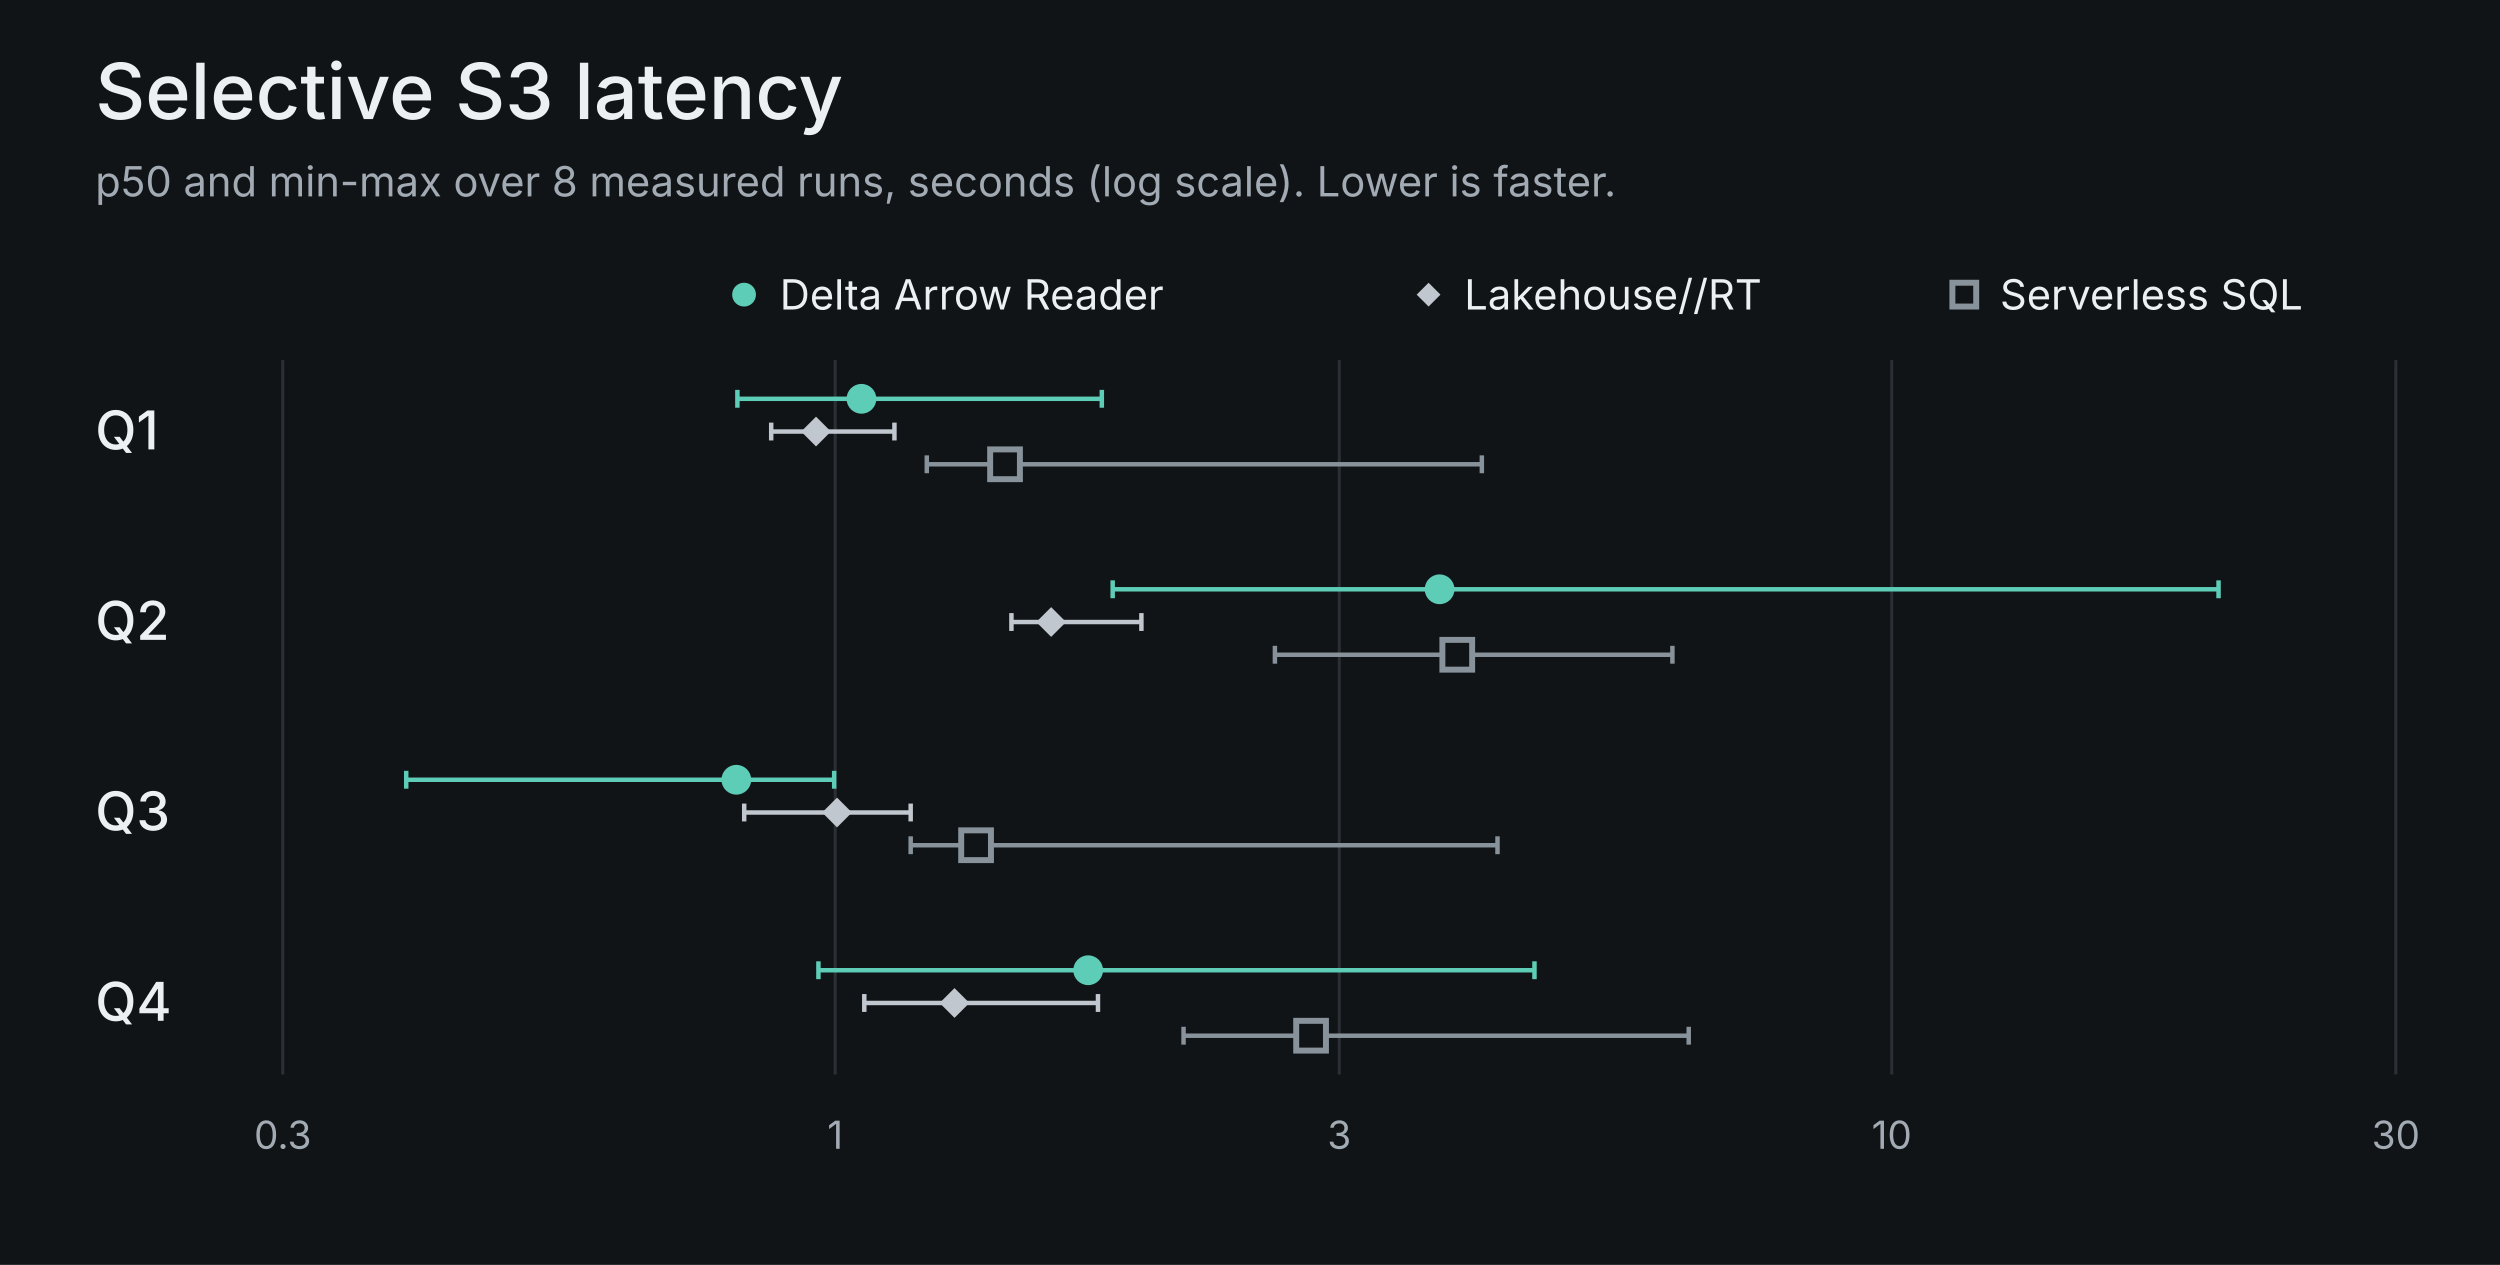
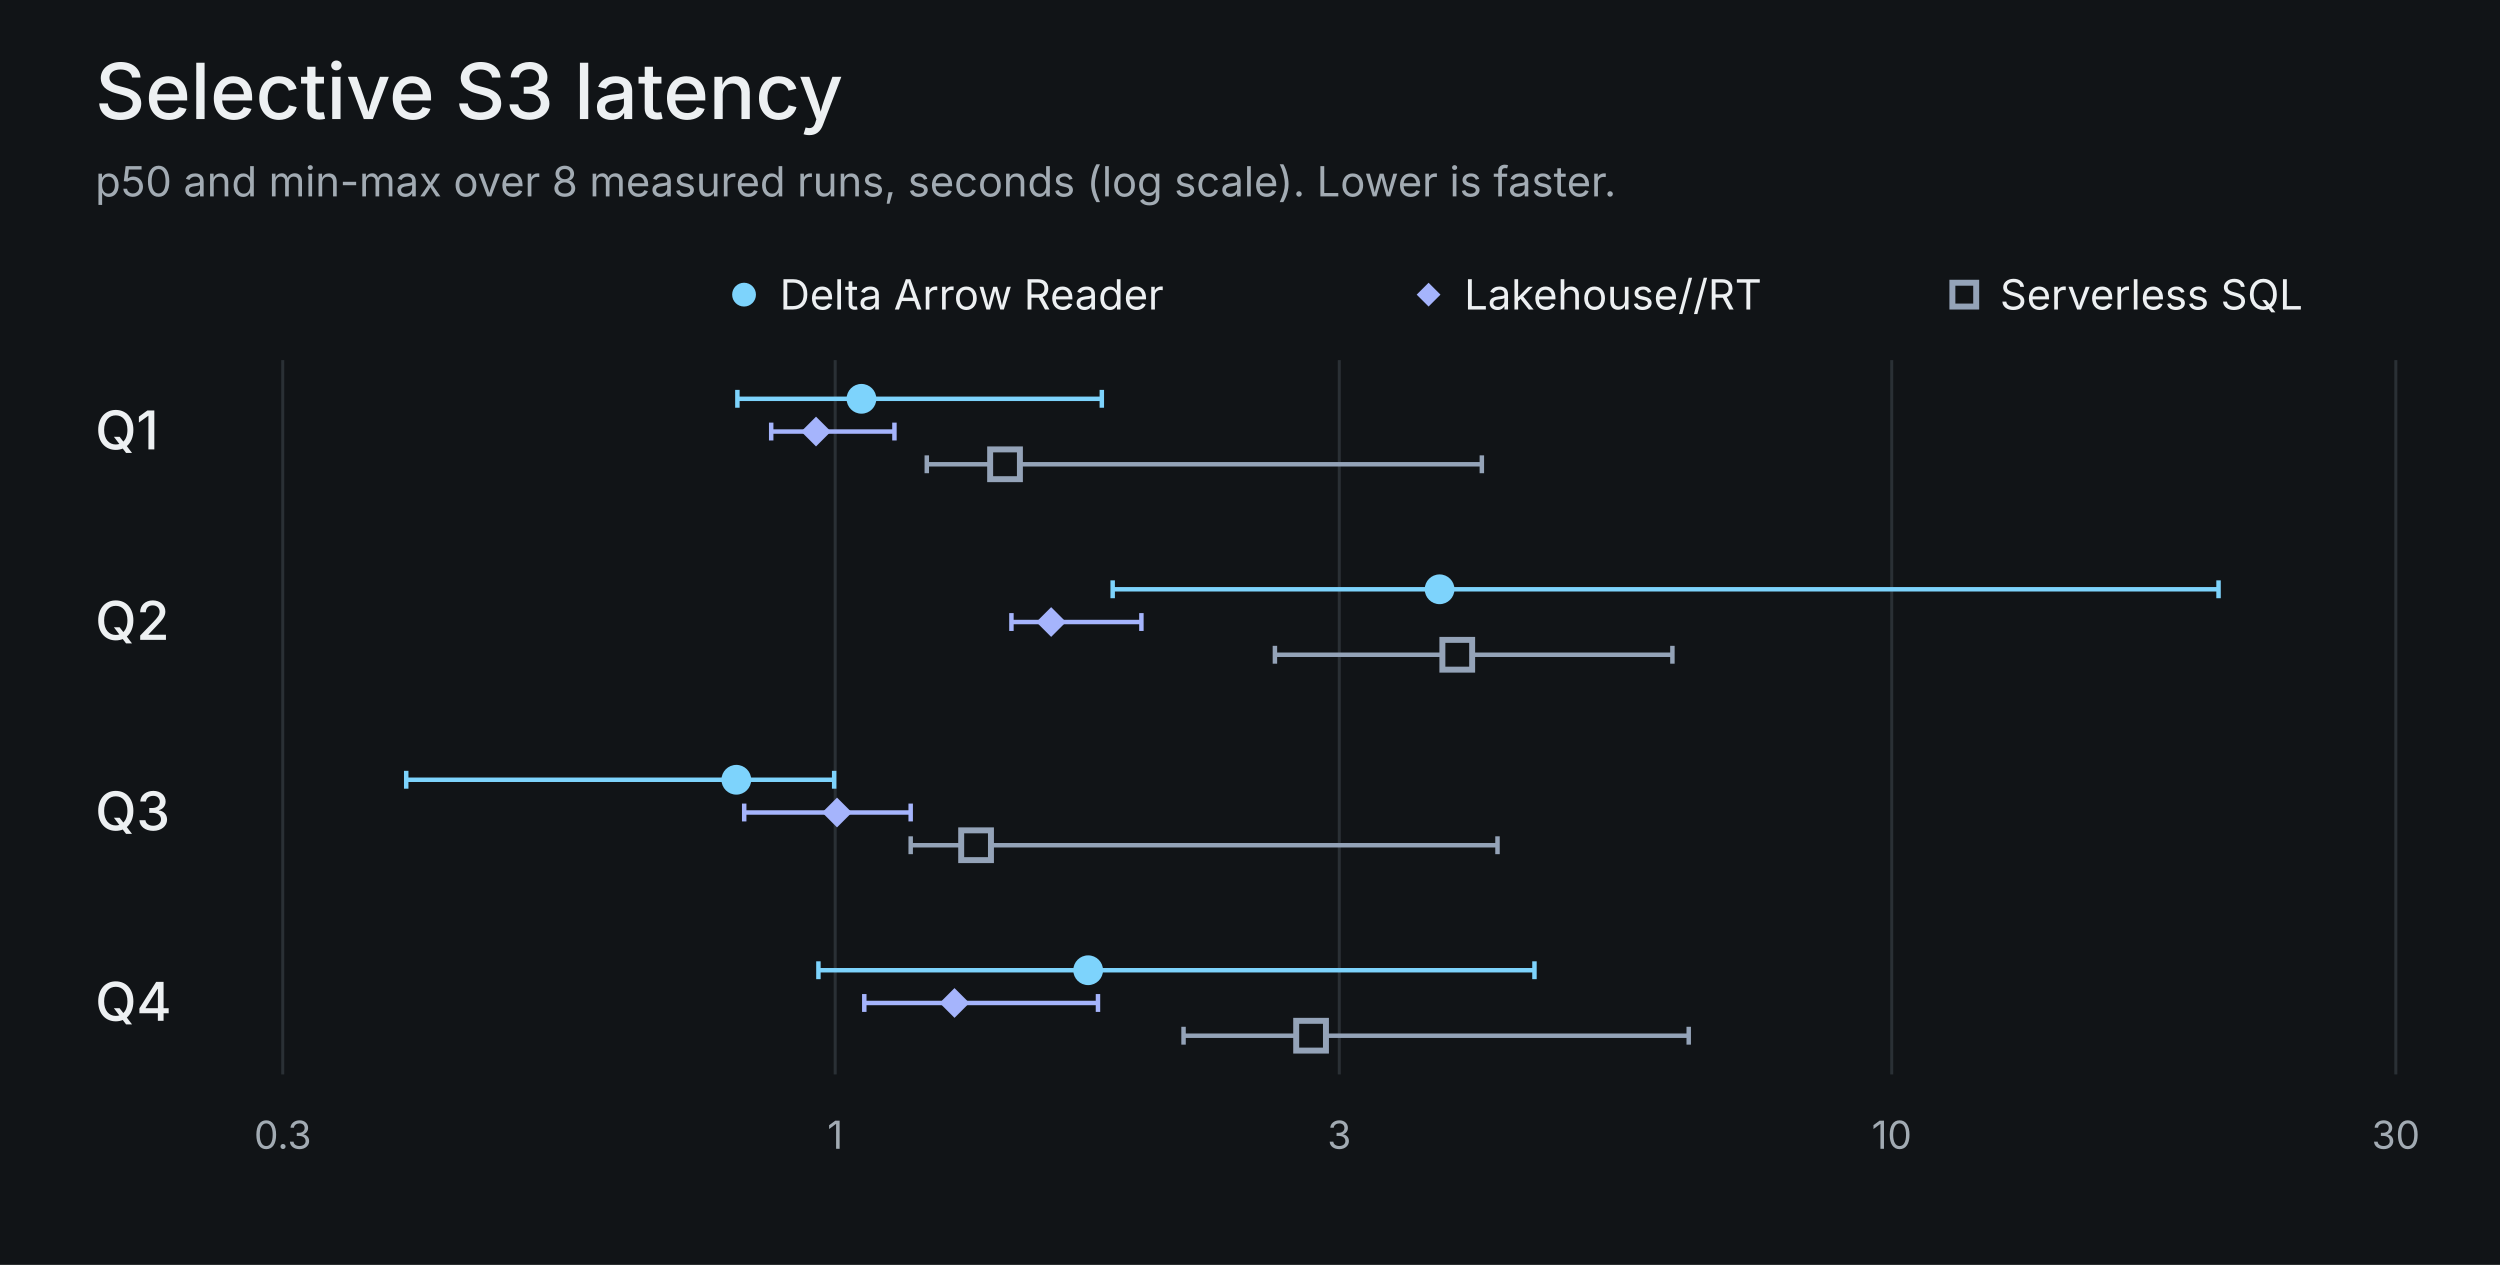
<svg xmlns="http://www.w3.org/2000/svg" width="840" height="425" viewBox="0 0 840 425" role="img" aria-labelledby="title description">
  <style>text{font-family:Inter,ui-sans-serif,-apple-system,BlinkMacSystemFont,"Segoe UI",sans-serif;font-variant-numeric:tabular-nums}</style>
  <rect width="840" height="425" fill="#111417" />
  <text x="32" y="40" fill="#edf0f2" font-size="26" font-weight="500">Selective S3 latency</text>
  <text x="32" y="66" fill="#a2abb3" font-size="14">p50 and min-max over 8 measured runs, seconds (log scale). Lower is faster.</text>
-   <circle cx="250" cy="99" r="4" fill="#5ecdb7" />
+   <circle cx="250" cy="99" r="4" fill="#7dd3fc" />
  <text x="262" y="104" fill="#edf0f2" font-size="14" font-weight="400">Delta Arrow Reader</text>
-   <polygon points="480,95 484,99 480,103 476,99" fill="#c0c7ce" />
+   <polygon points="480,95 484,99 480,103 476,99" fill="#a5b4fc" />
  <text x="492" y="104" fill="#edf0f2" font-size="14" font-weight="400">Lakehouse//RT</text>
-   <rect x="656" y="95" width="8" height="8" fill="#111417" stroke="#87929a" stroke-width="2" />
+   <rect x="656" y="95" width="8" height="8" fill="#111417" stroke="#94a3b8" stroke-width="2" />
  <text x="672" y="104" fill="#edf0f2" font-size="14" font-weight="400">Serverless SQL</text>
  <line x1="95.00" y1="121" x2="95.00" y2="361" stroke="#2a3035" />
  <text x="95.00" y="386" text-anchor="middle" fill="#a2abb3" font-size="13">0.3</text>
  <line x1="280.62" y1="121" x2="280.62" y2="361" stroke="#2a3035" />
  <text x="280.62" y="386" text-anchor="middle" fill="#a2abb3" font-size="13">1</text>
  <line x1="450.00" y1="121" x2="450.00" y2="361" stroke="#2a3035" />
  <text x="450.00" y="386" text-anchor="middle" fill="#a2abb3" font-size="13">3</text>
  <line x1="635.62" y1="121" x2="635.62" y2="361" stroke="#2a3035" />
  <text x="635.62" y="386" text-anchor="middle" fill="#a2abb3" font-size="13">10</text>
  <line x1="805.00" y1="121" x2="805.00" y2="361" stroke="#2a3035" />
  <text x="805.00" y="386" text-anchor="middle" fill="#a2abb3" font-size="13">30</text>
  <text x="32" y="151" fill="#edf0f2" font-size="18" font-weight="500">Q1</text>
-   <line x1="247.76" y1="134" x2="370.21" y2="134" stroke="#5ecdb7" stroke-width="1.5" />
-   <line x1="247.76" y1="131" x2="247.76" y2="137" stroke="#5ecdb7" stroke-width="1.5" />
-   <line x1="370.21" y1="131" x2="370.21" y2="137" stroke="#5ecdb7" stroke-width="1.5" />
-   <circle cx="289.45" cy="134" r="5" fill="#5ecdb7" />
-   <line x1="259.12" y1="145" x2="300.53" y2="145" stroke="#c0c7ce" stroke-width="1.5" />
-   <line x1="259.12" y1="142" x2="259.12" y2="148" stroke="#c0c7ce" stroke-width="1.5" />
-   <line x1="300.53" y1="142" x2="300.53" y2="148" stroke="#c0c7ce" stroke-width="1.5" />
-   <polygon points="274.18,140 279.18,145 274.18,150 269.18,145" fill="#c0c7ce" />
-   <line x1="311.40" y1="156" x2="497.90" y2="156" stroke="#87929a" stroke-width="1.5" />
-   <line x1="311.40" y1="153" x2="311.40" y2="159" stroke="#87929a" stroke-width="1.5" />
-   <line x1="497.90" y1="153" x2="497.90" y2="159" stroke="#87929a" stroke-width="1.5" />
-   <rect x="332.69" y="151" width="10" height="10" fill="#111417" stroke="#87929a" stroke-width="2" />
+   <line x1="247.76" y1="134" x2="370.21" y2="134" stroke="#7dd3fc" stroke-width="1.5" />
+   <line x1="247.76" y1="131" x2="247.76" y2="137" stroke="#7dd3fc" stroke-width="1.5" />
+   <line x1="370.21" y1="131" x2="370.21" y2="137" stroke="#7dd3fc" stroke-width="1.5" />
+   <circle cx="289.45" cy="134" r="5" fill="#7dd3fc" />
+   <line x1="259.12" y1="145" x2="300.53" y2="145" stroke="#a5b4fc" stroke-width="1.5" />
+   <line x1="259.12" y1="142" x2="259.12" y2="148" stroke="#a5b4fc" stroke-width="1.5" />
+   <line x1="300.53" y1="142" x2="300.53" y2="148" stroke="#a5b4fc" stroke-width="1.5" />
+   <polygon points="274.18,140 279.18,145 274.18,150 269.18,145" fill="#a5b4fc" />
+   <line x1="311.40" y1="156" x2="497.90" y2="156" stroke="#94a3b8" stroke-width="1.5" />
+   <line x1="311.40" y1="153" x2="311.40" y2="159" stroke="#94a3b8" stroke-width="1.5" />
+   <line x1="497.90" y1="153" x2="497.90" y2="159" stroke="#94a3b8" stroke-width="1.5" />
+   <rect x="332.69" y="151" width="10" height="10" fill="#111417" stroke="#94a3b8" stroke-width="2" />
  <text x="32" y="215" fill="#edf0f2" font-size="18" font-weight="500">Q2</text>
-   <line x1="373.86" y1="198" x2="745.43" y2="198" stroke="#5ecdb7" stroke-width="1.5" />
-   <line x1="373.86" y1="195" x2="373.86" y2="201" stroke="#5ecdb7" stroke-width="1.5" />
-   <line x1="745.43" y1="195" x2="745.43" y2="201" stroke="#5ecdb7" stroke-width="1.5" />
-   <circle cx="483.7" cy="198" r="5" fill="#5ecdb7" />
-   <line x1="339.84" y1="209" x2="383.51" y2="209" stroke="#c0c7ce" stroke-width="1.5" />
-   <line x1="339.84" y1="206" x2="339.84" y2="212" stroke="#c0c7ce" stroke-width="1.5" />
-   <line x1="383.51" y1="206" x2="383.51" y2="212" stroke="#c0c7ce" stroke-width="1.5" />
-   <polygon points="353.19,204 358.19,209 353.19,214 348.19,209" fill="#c0c7ce" />
-   <line x1="428.37" y1="220" x2="561.93" y2="220" stroke="#87929a" stroke-width="1.5" />
-   <line x1="428.37" y1="217" x2="428.37" y2="223" stroke="#87929a" stroke-width="1.5" />
-   <line x1="561.93" y1="217" x2="561.93" y2="223" stroke="#87929a" stroke-width="1.5" />
-   <rect x="484.64" y="215" width="10" height="10" fill="#111417" stroke="#87929a" stroke-width="2" />
+   <line x1="373.86" y1="198" x2="745.43" y2="198" stroke="#7dd3fc" stroke-width="1.5" />
+   <line x1="373.86" y1="195" x2="373.86" y2="201" stroke="#7dd3fc" stroke-width="1.5" />
+   <line x1="745.43" y1="195" x2="745.43" y2="201" stroke="#7dd3fc" stroke-width="1.5" />
+   <circle cx="483.7" cy="198" r="5" fill="#7dd3fc" />
+   <line x1="339.84" y1="209" x2="383.51" y2="209" stroke="#a5b4fc" stroke-width="1.5" />
+   <line x1="339.84" y1="206" x2="339.84" y2="212" stroke="#a5b4fc" stroke-width="1.5" />
+   <line x1="383.51" y1="206" x2="383.51" y2="212" stroke="#a5b4fc" stroke-width="1.5" />
+   <polygon points="353.19,204 358.19,209 353.19,214 348.19,209" fill="#a5b4fc" />
+   <line x1="428.37" y1="220" x2="561.93" y2="220" stroke="#94a3b8" stroke-width="1.5" />
+   <line x1="428.37" y1="217" x2="428.37" y2="223" stroke="#94a3b8" stroke-width="1.5" />
+   <line x1="561.93" y1="217" x2="561.93" y2="223" stroke="#94a3b8" stroke-width="1.5" />
+   <rect x="484.64" y="215" width="10" height="10" fill="#111417" stroke="#94a3b8" stroke-width="2" />
  <text x="32" y="279" fill="#edf0f2" font-size="18" font-weight="500">Q3</text>
-   <line x1="136.49" y1="262" x2="280.28" y2="262" stroke="#5ecdb7" stroke-width="1.5" />
-   <line x1="136.49" y1="259" x2="136.49" y2="265" stroke="#5ecdb7" stroke-width="1.5" />
-   <line x1="280.28" y1="259" x2="280.28" y2="265" stroke="#5ecdb7" stroke-width="1.5" />
-   <circle cx="247.41" cy="262" r="5" fill="#5ecdb7" />
-   <line x1="250.05" y1="273" x2="305.99" y2="273" stroke="#c0c7ce" stroke-width="1.5" />
-   <line x1="250.05" y1="270" x2="250.05" y2="276" stroke="#c0c7ce" stroke-width="1.5" />
-   <line x1="305.99" y1="270" x2="305.99" y2="276" stroke="#c0c7ce" stroke-width="1.5" />
-   <polygon points="281.24,268 286.24,273 281.24,278 276.24,273" fill="#c0c7ce" />
-   <line x1="305.99" y1="284" x2="503.16" y2="284" stroke="#87929a" stroke-width="1.5" />
-   <line x1="305.99" y1="281" x2="305.99" y2="287" stroke="#87929a" stroke-width="1.5" />
-   <line x1="503.16" y1="281" x2="503.16" y2="287" stroke="#87929a" stroke-width="1.5" />
-   <rect x="322.96" y="279" width="10" height="10" fill="#111417" stroke="#87929a" stroke-width="2" />
+   <line x1="136.49" y1="262" x2="280.28" y2="262" stroke="#7dd3fc" stroke-width="1.5" />
+   <line x1="136.49" y1="259" x2="136.49" y2="265" stroke="#7dd3fc" stroke-width="1.5" />
+   <line x1="280.28" y1="259" x2="280.28" y2="265" stroke="#7dd3fc" stroke-width="1.5" />
+   <circle cx="247.41" cy="262" r="5" fill="#7dd3fc" />
+   <line x1="250.05" y1="273" x2="305.99" y2="273" stroke="#a5b4fc" stroke-width="1.5" />
+   <line x1="250.05" y1="270" x2="250.05" y2="276" stroke="#a5b4fc" stroke-width="1.5" />
+   <line x1="305.99" y1="270" x2="305.99" y2="276" stroke="#a5b4fc" stroke-width="1.5" />
+   <polygon points="281.24,268 286.24,273 281.24,278 276.24,273" fill="#a5b4fc" />
+   <line x1="305.99" y1="284" x2="503.16" y2="284" stroke="#94a3b8" stroke-width="1.5" />
+   <line x1="305.99" y1="281" x2="305.99" y2="287" stroke="#94a3b8" stroke-width="1.5" />
+   <line x1="503.16" y1="281" x2="503.16" y2="287" stroke="#94a3b8" stroke-width="1.5" />
+   <rect x="322.96" y="279" width="10" height="10" fill="#111417" stroke="#94a3b8" stroke-width="2" />
  <text x="32" y="343" fill="#edf0f2" font-size="18" font-weight="500">Q4</text>
-   <line x1="274.99" y1="326" x2="515.58" y2="326" stroke="#5ecdb7" stroke-width="1.5" />
-   <line x1="274.99" y1="323" x2="274.99" y2="329" stroke="#5ecdb7" stroke-width="1.5" />
-   <line x1="515.58" y1="323" x2="515.58" y2="329" stroke="#5ecdb7" stroke-width="1.5" />
-   <circle cx="365.62" cy="326" r="5" fill="#5ecdb7" />
-   <line x1="290.40" y1="337" x2="368.92" y2="337" stroke="#c0c7ce" stroke-width="1.5" />
-   <line x1="290.40" y1="334" x2="290.40" y2="340" stroke="#c0c7ce" stroke-width="1.5" />
-   <line x1="368.92" y1="334" x2="368.92" y2="340" stroke="#c0c7ce" stroke-width="1.5" />
-   <polygon points="320.71,332 325.71,337 320.71,342 315.71,337" fill="#c0c7ce" />
-   <line x1="397.67" y1="348" x2="567.41" y2="348" stroke="#87929a" stroke-width="1.5" />
-   <line x1="397.67" y1="345" x2="397.67" y2="351" stroke="#87929a" stroke-width="1.5" />
-   <line x1="567.41" y1="345" x2="567.41" y2="351" stroke="#87929a" stroke-width="1.5" />
-   <rect x="435.52" y="343" width="10" height="10" fill="#111417" stroke="#87929a" stroke-width="2" />
+   <line x1="274.99" y1="326" x2="515.58" y2="326" stroke="#7dd3fc" stroke-width="1.5" />
+   <line x1="274.99" y1="323" x2="274.99" y2="329" stroke="#7dd3fc" stroke-width="1.5" />
+   <line x1="515.58" y1="323" x2="515.58" y2="329" stroke="#7dd3fc" stroke-width="1.5" />
+   <circle cx="365.62" cy="326" r="5" fill="#7dd3fc" />
+   <line x1="290.40" y1="337" x2="368.92" y2="337" stroke="#a5b4fc" stroke-width="1.5" />
+   <line x1="290.40" y1="334" x2="290.40" y2="340" stroke="#a5b4fc" stroke-width="1.5" />
+   <line x1="368.92" y1="334" x2="368.92" y2="340" stroke="#a5b4fc" stroke-width="1.5" />
+   <polygon points="320.71,332 325.71,337 320.71,342 315.71,337" fill="#a5b4fc" />
+   <line x1="397.67" y1="348" x2="567.41" y2="348" stroke="#94a3b8" stroke-width="1.5" />
+   <line x1="397.67" y1="345" x2="397.67" y2="351" stroke="#94a3b8" stroke-width="1.5" />
+   <line x1="567.41" y1="345" x2="567.41" y2="351" stroke="#94a3b8" stroke-width="1.5" />
+   <rect x="435.52" y="343" width="10" height="10" fill="#111417" stroke="#94a3b8" stroke-width="2" />
</svg>
